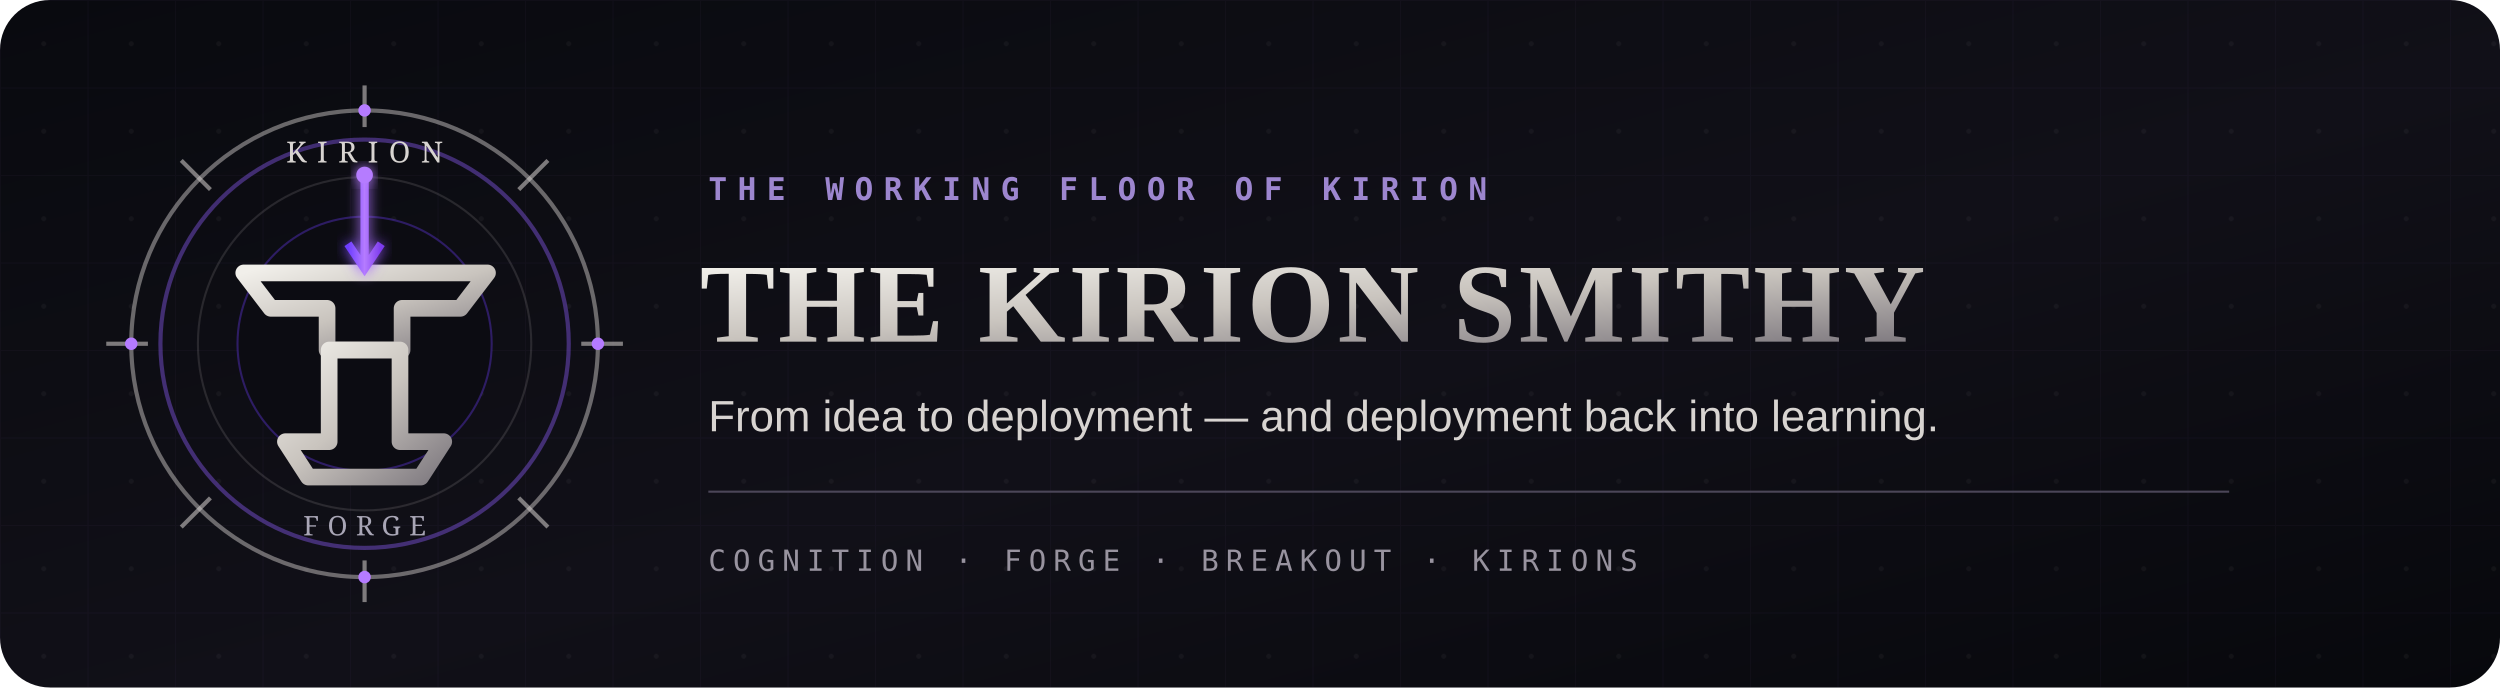
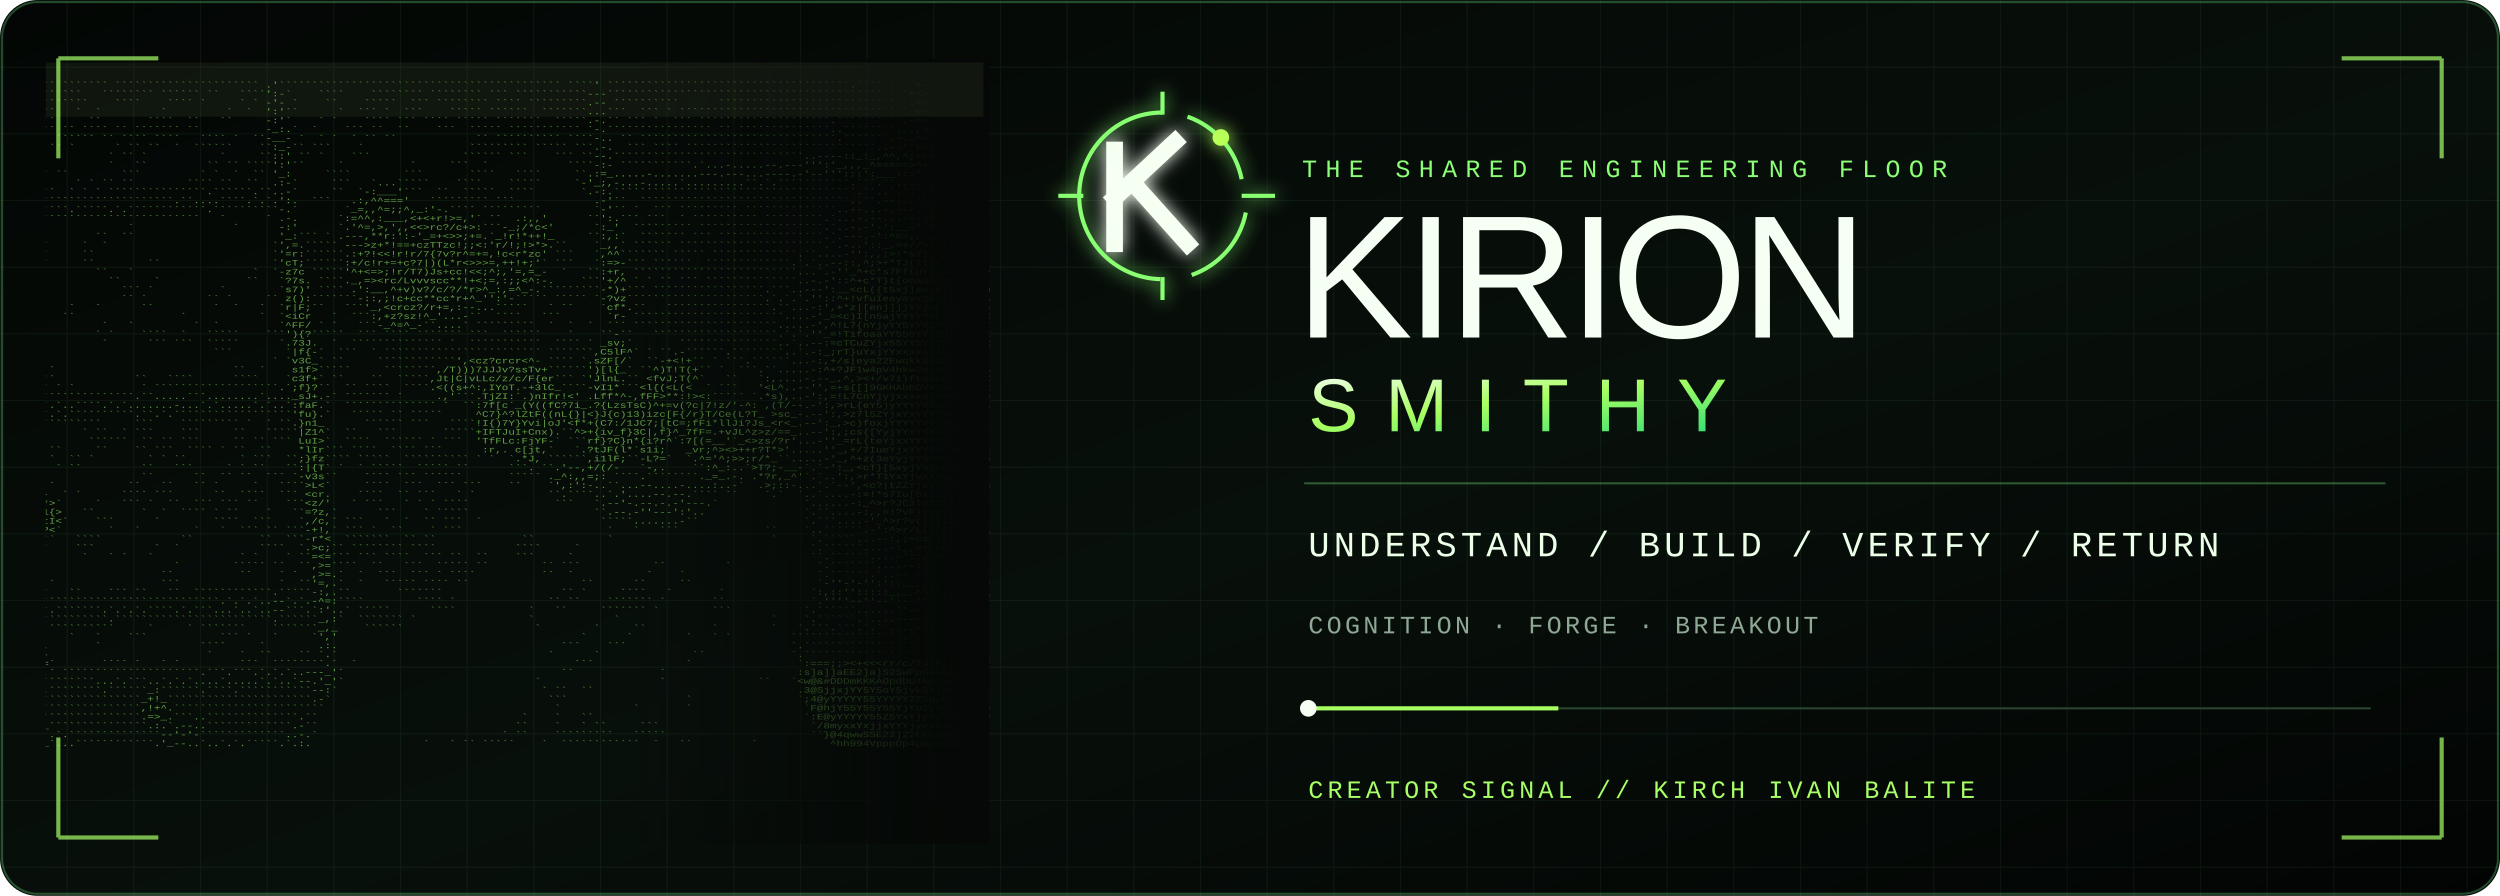
- <svg xmlns="http://www.w3.org/2000/svg" width="1200" height="330" viewBox="0 0 1200 330" role="img" aria-labelledby="title desc">
+ <svg xmlns="http://www.w3.org/2000/svg" width="1200" height="430" viewBox="0 0 1200 430" role="img" aria-labelledby="title desc">
  <defs>
-     <linearGradient id="bg" x1="0" y1="0" x2="1" y2="1">
-       <stop offset="0%" stop-color="#090A0F" />
-       <stop offset="55%" stop-color="#111018" />
-       <stop offset="100%" stop-color="#07080C" />
+     <linearGradient id="void" x1="0" y1="0" x2="1" y2="1">
+       <stop stop-color="#030604" />
+       <stop offset=".55" stop-color="#08100b" />
+       <stop offset="1" stop-color="#020403" />
    </linearGradient>
-     <linearGradient id="silver" x1="0" y1="0" x2="1" y2="1">
-       <stop offset="0%" stop-color="#F1EFEA" />
-       <stop offset="48%" stop-color="#C9C4BE" />
-       <stop offset="100%" stop-color="#7F7A80" />
+     <linearGradient id="fade" x1="0" y1="0" x2="1" y2="0">
+       <stop offset=".62" stop-color="#050806" stop-opacity="0" />
+       <stop offset=".94" stop-color="#050806" stop-opacity=".96" />
+       <stop offset="1" stop-color="#050806" />
    </linearGradient>
-     <linearGradient id="violet" x1="0" y1="0" x2="1" y2="0">
-       <stop offset="0%" stop-color="#6D3CFF" />
-       <stop offset="50%" stop-color="#B57BFF" />
-       <stop offset="100%" stop-color="#7C3AED" />
+     <linearGradient id="acid" x1="0" y1="0" x2="1" y2="1">
+       <stop stop-color="#eaffdf" />
+       <stop offset=".45" stop-color="#a8ff60" />
+       <stop offset="1" stop-color="#36df75" />
    </linearGradient>
-     <pattern id="engrave" width="42" height="42" patternUnits="userSpaceOnUse">
-       <path d="M42 0H0V42" fill="none" stroke="#B57BFF" stroke-opacity=".035" />
-       <circle cx="21" cy="21" r="1.2" fill="#D8D4D1" opacity=".05" />
+     <pattern id="grid" width="32" height="32" patternUnits="userSpaceOnUse">
+       <path d="M32 0H0V32" fill="none" stroke="#85ff99" stroke-opacity=".055" />
    </pattern>
-     <filter id="softGlow" x="-30%" y="-30%" width="160%" height="160%">
-       <feGaussianBlur stdDeviation="3" result="blur" />
+     <filter id="glow" x="-50%" y="-50%" width="200%" height="200%">
+       <feGaussianBlur stdDeviation="4" result="b" />
      <feMerge>
-         <feMergeNode in="blur" />
+         <feMergeNode in="b" />
        <feMergeNode in="SourceGraphic" />
      </feMerge>
    </filter>
+     <clipPath id="portrait">
+       <path d="M22 28H475V405H22z" />
+     </clipPath>
+     <style>
+       .mono{font-family:ui-monospace,SFMono-Regular,Consolas,Liberation Mono,monospace}.display{font-family:Arial Black,Arial,sans-serif}
+       .portrait{animation:breath 8s ease-in-out infinite}.scan{animation:scan 9s ease-in-out infinite}.trace{stroke-dasharray:120 1000;animation:trace 10s linear infinite}.pulse{animation:pulse 5s ease-in-out infinite}
+       @keyframes breath{0%,100%{opacity:.52}50%{opacity:.72}}@keyframes scan{0%{transform:translateY(-18px)}50%,100%{transform:translateY(390px)}}@keyframes trace{to{stroke-dashoffset:-1120}}@keyframes pulse{0%,100%{opacity:.42}50%{opacity:1}}
+       @media(prefers-reduced-motion:reduce){.portrait,.scan,.trace,.pulse{animation:none}}
+     </style>
  </defs>
-   <rect width="1200" height="330" rx="24" fill="url(#bg)" />
-   <rect width="1200" height="330" rx="24" fill="url(#engrave)" />
-   <g transform="translate(175 165)">
-     <circle r="112" fill="none" stroke="#D8D4D1" stroke-opacity=".46" stroke-width="2" />
-     <circle r="98" fill="none" stroke="#8B5CF6" stroke-opacity=".42" stroke-width="2" />
-     <circle r="80" fill="none" stroke="#D8D4D1" stroke-opacity=".14" stroke-width="1" />
-     <circle r="61" fill="#0C0C12" stroke="#6D3CFF" stroke-opacity=".34" stroke-width="1" />
-     <g stroke="#D8D4D1" stroke-width="2" opacity=".55">
-       <path d="M0-124v20M0 104v20M-124 0h20M104 0h20" />
-       <path d="M-88-88l14 14M88-88L74-74M-88 88l14-14M88 88L74 74" />
+   <rect width="1200" height="430" rx="18" fill="url(#void)" />
+   <rect x="1" y="1" width="1198" height="428" rx="17" fill="none" stroke="#78ff8f" stroke-opacity=".28" />
+   <rect width="1200" height="430" rx="18" fill="url(#grid)" />
+   <g clip-path="url(#portrait)">
+     <g class="portrait" transform="translate(14 42) scale(1.25 .96)" fill="#9cff69" opacity=".62">
+       <text class="mono" xml:space="preserve" font-size="4.2">
+         <tspan x="0" dy="0"> ``````````` `````````````````````` .'``````````````````````````````````````````` ````' `````````````````````````````````````.`````````&gt;- ````````````</tspan>
+         <tspan x="0" dy="4.45">````````   ```````` `````` ``   ````':-`    ````    ```````` ```````` ``` ```````````---``````````````````````````````````````````````^&lt;&gt;.````````````</tspan>
+         <tspan x="0" dy="4.45">`````````    ````    ```` `     ` ` -'- `    ``    `````  ``` ```````` ```` `````````.-- ``````````      `````````````````````````````:=^-````````````</tspan>
+         <tspan x="0" dy="4.45">````   `  `         `         `  `  ':'``      `  ``` `  ```    ````` ``````  ```````...```  ``` ` ```````````````````````````````````_&lt;+:````````````</tspan>
+         <tspan x="0" dy="4.45">````     ``       ````  ``   ``     -:'`    ` `    ```` ``` ```` ````` ```````  `````.-.`` ``` `  ``` ````````````````````.``````````.-&gt;&gt;_````````````</tspan>
+         <tspan x="0" dy="4.45">` `` `` ```` `` ``````` ``          -_:.`  `    ``` ``  ``    ```  ````` ``````````` `-.```````````````` `` ``````````````..````````...,=_````````````</tspan>
+         <tspan x="0" dy="4.45">`   `````` `` ```` ````   ```` `  ``-__- `  ` `  ` `` ``            `` `````````` ````-.. `` ``````````````````````````````.```````.-..^&gt;,````````````</tspan>
+         <tspan x="0" dy="4.45">`  `` `      ` `` ``  `  ``````    ``:_-`` ```    `                ````````` ````` ```.-.  ``` ```` `````````````````````````````..--''=&lt;;.-----'::':`</tspan>
+         <tspan x="0" dy="4.45"> `          ` `` `           `     ``::' `` `    ```              `````` ```    ``` ``--.`````````````````````````````..----::_:_,^^,^;&lt;r&lt;'_::::,__:_^</tspan>
+         <tspan x="0" dy="4.45">``          `   ``         `` `` ````':'``     `          `     ```  `            ````-:- ```````````.`...-.....--.---''':'_,,,_^=====&gt;^+,:_::''::::'`</tspan>
+         <tspan x="0" dy="4.45">``` ``        ```         ` `  `  `` '_:     ````        ```       ````   ````     ``.:=_.....-.......---.---...----.-'--''':::':___:::',_-.-`````.``.</tspan>
+         <tspan x="0" dy="4.45">``     ` ` `` ``        ```` ``  ``  .:-`     ```   `...`````    ````    `````     `-'_;,-...-.....`.........``.`.```````````.```.``...._,'``...`.....</tspan>
+         <tspan x="0" dy="4.45">````  ` ` ` ```````````````.``````.``..-`     ``  `-:___'```  ``  `````  ````       `.-:.`````````````````````````````````````.``..`.`.`,^_`..```..``.</tspan>
+         <tspan x="0" dy="4.45"> `````````````````````.``....````.`.`.':.  ```   .:,^^==='   ````````` ```            .-'``  ````````````````````````````````..``.--...`_,_`..`.....`.</tspan>
+         <tspan x="0" dy="4.45">``````.`````.`.````````````.``````````-.`       `_=,,^=;;^,_:'-.```` `````````        `-'`` `  ``` ````````` ``````````````..--...-.---.:,,`..`.---...</tspan>
+         <tspan x="0" dy="4.45">``````````````````````````   `      ` .-.      `:=^^,:___,&lt;+&lt;+r!&gt;=,'` ``  .:,,'      ``':.``` ```  ` `````````` `````````.`...-.--...---:^^......-.--.</tspan>
+         <tspan x="0" dy="4.45">               `               `      -:'      `.'^=,&gt;,',,&lt;&lt;&gt;rc?/c+&gt;:```-_;/*c&lt;'      `:_'  ````````` ```````````````````.`..-.-'-':__-'-^,----....---</tspan>
+         <tspan x="0" dy="4.45">          ``  ``                      '_:``` ` .---,**r:':-'_=+&lt;&gt;&gt;;+=.`_!r!*++!_     ``:,:`  ``````` ``` ````````````````.`.---.-':^=&gt;;,'_,.:-'-'-.--'</tspan>
+         <tspan x="0" dy="4.45"> ``     `  `                         `',=.````` ---&gt;z+*!==+czTTzc!;;&lt;:'r/!;!&gt;*&gt;.``    `_,,` `````` ``````````````````````.`.-..'::_,=+//&gt;:=:':::'''--'</tspan>
+         <tspan x="0" dy="4.45">```     ``                           `'=r:``````.:+?!&lt;&lt;!r!r/7{7v?r^=+=,!c&lt;r*zc' ```   `,^^``````` ````` `````````````.``....-'':,,;&gt;!*s7),+:^&gt;_:__'''-</tspan>
+         <tspan x="0" dy="4.45">```     ``        ``                 `'cT;``````:+/c!r+=+c?7|)(L*r&lt;&gt;&gt;&gt;=,++!+;'` ```   `:=&gt;-``` ``````  `````````````.`.`..--::,^;&gt;+*TJ(7I*r_&lt;r;_,^_':'</tspan>
+         <tspan x="0" dy="4.45">``        ``   `                  `  `-z7c `````'^+&lt;=&gt;;!r/T7)Js+cc!&lt;&lt;;^;,'=,=_-  `   ``:+r, `````````````````````````...`.-''_^+c*s7FftuY()+&lt;Lc&lt;;^^_:_</tspan>
+         <tspan x="0" dy="4.45">            ``     `             ``   `?7s. ````._,=&gt;&lt;rc/Lvvvscc**!+&lt;;=,:;;&lt;^:-.    ```'+/^ ` ` `` ``` ``````````````..-.-'::^+c*T}t[ooaqnIsc1izr&lt;;=^^</tspan>
+         <tspan x="0" dy="4.45">              ``` `          `        `s7)' ```` .':__,^+v)v?/c/?/*r&gt;^_:,=^_-.`````````-*)+``` `````````````````.```..---':__&lt;cL({t5xj]awyu|TyoFszr&lt;+&gt;</tspan>
+         <tspan x="0" dy="4.45">              `` `         `` `     `` z():```````-::,;!c+cc**cc*r+^_'':'-````` ````` `-?vz`````````````````````.`.`.`.''::^+!vfuIeayayx2Eo1/EZlFvz+cz</tspan>
+         <tspan x="0" dy="4.45">`     `   `      ``         `  `   `  `r|F;``   ```'_,&lt;crcz?/r+=,:--...`````   ` ``    `cf*.``   ````````````````.``...-:',+*z|[enj]jjYYjwEy&lt;hy5IFv?/z</tspan>
+         <tspan x="0" dy="4.45">`    ``                `           `  `&lt;iCr   `  ```:,+z?sz!^_'...-``  ````   ```       `r- ```````````````````````....-'_=&lt;c)I[n5ajYYYYYaE4&gt;p]aetC(Js</tspan>
+         <tspan x="0" dy="4.45">           `   `         `  `         `^FF/ ` `   ```-_^=^_-``....` `````````  `  `  `  ``` ``````````````````````.....-',^!L7{nYjyYY5YYY2Y9/6wjYn1CCJ</tspan>
+         <tspan x="0" dy="4.45">          ` `    ````  `   `````    ```'){?`````  ``` ```` ``````` ```  ``````    `    ``-``   ```````````````````.`.`.''_=!TifoaaYY555YY]ZO|]4jonIiII</tspan>
+         <tspan x="0" dy="4.45">           `      ``` ```  `````      `.73J.  `  `````````````` `  ```````````  ```` ` _sv;`       ```````````````..`..--:=cTCuZYjx55YY5Y]jhFjOjnn3{3l</tspan>
+         <tspan x="0" dy="4.45">                            ```        `|f{-`  ```  ` ```````````````````````` ```````,C5lF^` ` ``.-``````.````````..`.-:_;rT}uYxjYYxxxxxy2k1lbYu[l{CZ</tspan>
+         <tspan x="0" dy="4.45">                                     ` `v3C_` ``     ````````````',&lt;cz?crcr&lt;^- ```` `.sZF[/`  ``-+&lt;!+`` ` ```.``````...-:,+/s|eya22Ewqkk69dbji@pdP]xyn</tspan>
+         <tspan x="0" dy="4.45">`  `                           ``  `    s1f&gt;`````     ````````,/T)))7JJJv?ssTv+``````')[l{_` ``^)T!T(+`` `  ```.``.....-:^+?JF1w4pV4hkw2aj2xL=I3Js/ccc</tspan>
+         <tspan x="0" dy="4.45"> ```            ``   ````      ````    `c3f+` ``    ``  `````,Jt|C|vLLc/z/c/F{er``` `'JlnL.`` &lt;fvJ;T(^`   ``   `:,....-.--_,^,&gt;&lt;+/v7i}ftueeC[r3C1u33[u</tspan>
+         <tspan x="0" dy="4.45">``` ` `          ` ```````````````````.`;f}?``  `` ````  ````.&lt;((s+^:,IYoT.-+3lC_````-vI1*```&lt;l{(&lt;L(&lt;  ` ```   '&lt;L^..--'',=+s{[]9GKHAbbOVVUXm+]S}iiJio</tspan>
+         <tspan x="0" dy="4.45"> ```````````````.``.....```........`...._sJ+.-` ``````` `     .,'```.TjZI:`.)nIfr!&lt;' .Lff*^-,fFF&gt;**:!&gt;&lt;:````` `.*s),..-':,=!L7CnYjyjxxxxxjxaHLE]ni(J|3</tspan>
+         <tspan x="0" dy="4.45">`.`.`..````.`.`.......-...`.`.....`.`..`:faF.`  `````````````` `  ``:7f[c`_(Y((fC?7i_.?{LzsTsC)^+=v(?c|7!z/'-^: ,(T/--.-':,&gt;rL{eY5jyYYYYY5x5KIYSj{JC{l</tspan>
+         <tspan x="0" dy="4.45">.``.`.``````````.``.`.``````````````````'fu}.`   ````` `` `````     ^C7}^?lZtF((nL{}|&lt;}J{c)13)izc[F{/r}T/Ce(L?T_ &gt;sc_-.--':,&gt;z7l5ZYjxYxYYYYYAZ14xI|vCt</tspan>
+         <tspan x="0" dy="4.45"> ``````````     ```    ````````` `  ` ``.}n1_      `````` ```   ````!I{)7Y}Yvi|oJ'&lt;f*+(C7:/1JC7;[tC=;fFi*llJi?Js_&lt;r&lt;_.--':_,&gt;c)foxjYYYYYYYjahjLhn}|sT{</tspan>
+         <tspan x="0" dy="4.45"> `      ` ``  ` ```    ```     ``   `````|Z1^`  ``   ```       `````+IFTJuI+Cnx).``^&gt;+{iv_f}3C|,f}^_7fF=.+vJL^z&gt;z/==_..--':,;cs{[YyjYYYYYYYE22!knCTvv7</tspan>
+         <tspan x="0" dy="4.45">``       ``````  `` `` ```     `` `` ``` LuI&gt;`  ````  `````` ` ```  'TfFLc:FjYF-` ```rf}?C}n*{i?r^`:7[(=__'`_&lt;&gt;zs/?r'...-''_=rL{teYjxxYYYYY22k^w[3|vJv</tspan>
+         <tspan x="0" dy="4.45">`` ``     ``    `` ```  ```` ` ``  ``    *lIr``` ````  ```` ```      :r,. c[jt,`   `.?tJF(l*`s1i;   _vr;^&gt;&lt;&gt;++r?T*&gt;'.....''_,+/7IueYjxYYY5YESq=]oli)TL</tspan>
+         <tspan x="0" dy="4.45">`  `  `` `        ` ` ``        ` ```  ``;}fz```` `````  `````````` ` `  `.*J, ``````,i1lF;``-L?=`  `.^='^;&gt;&gt;;r/*_``.....-'_,^+z(3eYyjYY555qxyLnj[(Lss</tspan>
+         <tspan x="0" dy="4.45">`   ` ``         ``   ```     ` ` ``   ``:|{T` `  ` `````  ````` ``      ```. ``.'--,+/(/-   `-,.    ``:^_:..`&gt;T?;-__-`.`-':_,&lt;cT}[5xyjY555kZZFJ57|JLz</tspan>
+         <tspan x="0" dy="4.45">``               ``      ``  `` ``  ``` `-v3s``    ```` ``` ``````       ````` ._^:,,=;: ````.````````._=_.-. .*?r,_^'`.`..':,&gt;r*T1YxYjyxxYwyoicYi|TL/</tspan>
+         <tspan x="0" dy="4.45"> - `           ``   ``   `` `     `   ````&gt;L&lt;`     ````  ```  ``` ```    ``    `',:':-..``...--....-....:..-`  .&gt;;::-...`.`--',&lt;c?|tZZYjxYY2S37,uJ(T?!</tspan>
+         <tspan x="0" dy="4.45">_,-  ` `      ```` ```      ``  ````  ``` &lt;cr.    ````  `` ```   ` `           ``.````..`.'....--.--.```` ``    `.`  `..`....-:=!*s7Iu[5xZZjS|F:IC|L/;</tspan>
+         <tspan x="0" dy="4.45">:&lt;*&gt;`     `   ``` `  ``  ``` ``` ``    ```&lt;z/'   ` ```   ` ` ` ````             ```   `.--'-.--.-.-'---.`             `......-:_^&gt;r?JC3loZZZjJi!?FT*+=</tspan>
+         <tspan x="0" dy="4.45">|L1{&gt;   ``       `  `  ```` ` ``    `   ``=?z,`      ```    ` `````                   ``.--.-''---':'..               `.``....-:,,=!?vF}1u1lY|J+^?!&gt;=,</tspan>
+         <tspan x="0" dy="4.45">+(tI&lt;`    ```      `        ````  ```    `,/c,` ```   `  `  `` ```  `                  `````.......-``                `.```....-'_^&gt;r?v(}}}IoJr;:!;^^'</tspan>
+         <tspan x="0" dy="4.45"> =?&lt;`       `   `        `   `  ``` `` ```-+!,` ``` `  ``    ` ```                      `   `   ```             ``    `..``````.-':^&gt;r/L({CCIT=c:^,_''</tspan>
+         <tspan x="0" dy="4.45">` ``   ````            ``          ``  ```-r*&lt;  ```````  `` ``             ``           `                        `     `.`````...--:,;+czL))(/=r,:_''-</tspan>
+         <tspan x="0" dy="4.45">```    ```         `  `            ````  `.&gt;c;`` ```````` ````            ````     `                                   `.``````....-:_,=+cccz&lt;:&lt;_-''-.</tspan>
+         <tspan x="0" dy="4.45">`       `   ` `   `             ` `    ` ``=&lt;=``` ``` ````  ``` ``  ``    ```     `                                    ``.``````....-'::,;&gt;&lt;+;',-.--.-</tspan>
+         <tspan x="0" dy="4.45">``                    `        ````` ``  ``,&gt;=````  ``   ```  ````` ``        `` ```           ``         `             `.```````....--::,,==^'-..:-'.</tspan>
+         <tspan x="0" dy="4.45">                    ``          ``    ` `  ,&gt;=.`  `  ```  ``` ` ````          ``  `           `    `                    `.``````.`..--.-:'''::-:'.-':.</tspan>
+         <tspan x="0" dy="4.45"> ` `                ```               `  ``'=,.`  `   ````` ```` ``                 ``      ``     ``                   `-''-'-'':'::__,,,,^=;=^,'^,,,</tspan>
+         <tspan x="0" dy="4.45"> ``   ``    ``` ``   ``  ````````````.`````-:,.``       ```````                  `` `     ````   `       `             `:,::'':::::_,_,^^^=;&gt;&gt;=^_-,,,-</tspan>
+         <tspan x="0" dy="4.45">  ```````````````````````````.`.`.`..--`.`.-^=:````        ```` `              `` ``    ``````` `       ``             `.''''--''--'---''_:'':-''-'.-`</tspan>
+         <tspan x="0" dy="4.45">```.```````.`.`.`.````.`.```...`..`..--```.`:'..` `````      ````           `   ``     ``````` `        ```           `.``````......''------'':.--`--.</tspan>
+         <tspan x="0" dy="4.45">````````````.````````````````````````.``````_,:`  ``````` `                 `            `                       `    `.``````.`....-----'''.':`-'`-.-</tspan>
+         <tspan x="0" dy="4.45">-. ``````````     `     ` ```````    ```````_,_    ``````                    `        `     ``          `        `   `.```.```.`.``....-'::----.''.---</tspan>
+         <tspan x="0" dy="4.45">+,    `   `    ```           ``` `   `     `','                                     `      `        `   ` `         `````````````````.`.----....''-:::</tspan>
+         <tspan x="0" dy="4.45">s&lt;.       `               ````     `        .:.                                  ```    ```                         `.````````````````````...`.`-:'_',</tspan>
+         <tspan x="0" dy="4.45">|z-                        `    `  ``    `` `.`                                `      `              ``             `.``````````````````````.`..--;+^'</tspan>
+         <tspan x="0" dy="4.45">vs=`       ```` `   ` `         ```  ````````.`  `                                 ```              `                `:===;;&gt;&lt;+&lt;&lt;&lt;rr/c/TJ|Fi{F}i^&gt;?*c&gt;</tspan>
+         <tspan x="0" dy="4.45">&gt;c,` `````````````````````.```.```.`.`.`..---_'`                                 ``             `                    :s]a]]aEE2]a]S2SwPpG4bGpOH8C_!!^-</tspan>
+         <tspan x="0" dy="4.45">`,````````...`.```..`.`.`....`.....`.`..`--.'_'`                             `                  `              ``   `&lt;w@&amp;#DDDmKKKAOpdbU4keqyeYa#Y^'.?'</tspan>
+         <tspan x="0" dy="4.45">...````````.``````_:``````.````.```````````--:`                               ` ``  ``                               .3@SjjxjYY5Y5oY5jyk5Y]Snlx9Z;-7d(</tspan>
+         <tspan x="0" dy="4.45">.````````````````_+!_``````````````````````.-`                                 ```                  `                `;4@yYYYYY55YYYYY2Z5qyEoI1k[^+q%G</tspan>
+         <tspan x="0" dy="4.45">':```````````````,!+^.```````````````````````                                   `           `       `                 `F@hjY55Y55Y55YjYo2yay5[3]u;&lt;Sb4</tspan>
+         <tspan x="0" dy="4.45">:^'``````````````.=&gt;_.```..``````````````.``                               `    `   ``                                `:E@yYYYYY55Z5YxYjyYyY5oekx!^ymO</tspan>
+         <tspan x="0" dy="4.45">,;_```````````````.:.`.--..`````````````.-``                              ``    `   ` ``     ```                       `/8myxxYxjjxYYYjyxxxxYjYhkz_Ymp</tspan>
+         <tspan x="0" dy="4.45">,&gt;,.`.``````````````--'-'-`````````````..-.`                            ` ``    `````````   `````                      ``}@4qwwSSE22]22EEE2ayjxhpJ-5%G</tspan>
+         <tspan x="0" dy="4.45">_s_`...````````````.'_--..`..`.`.`````.`.:.                 `   ` `` `````    `  ````````````  `   ``         `           ^hh994VpppOp4pppVV4d9Vn- :6w</tspan>
+       </text>
    </g>
-     <g fill="#B57BFF">
-       <circle cx="0" cy="-112" r="3" />
-       <circle cx="112" cy="0" r="3" />
-       <circle cx="0" cy="112" r="3" />
-       <circle cx="-112" cy="0" r="3" />
+     <rect x="20" y="28" width="455" height="377" fill="url(#fade)" />
+     <rect class="scan" x="22" y="30" width="450" height="26" fill="#caff9b" opacity=".06" />
+   </g>
+   <g transform="translate(500 54)">
+     <g transform="translate(0 0)" filter="url(#glow)">
+       <path d="M18 40A40 40 0 0 1 58 0M70 2A40 40 0 0 1 96 32M98 48A40 40 0 0 1 72 78M57 80A40 40 0 0 1 18 40" fill="none" stroke="#89ff72" stroke-width="2" />
+       <path d="M35 18V63M35 41L64 14M44 34L70 63" fill="none" stroke="#f5fff2" stroke-width="8" stroke-linecap="square" stroke-linejoin="miter" />
+       <path d="M8 40h12M96 40h16M58-10V1M58 79v11" stroke="#89ff72" stroke-width="2" />
+       <circle class="pulse" cx="86" cy="12" r="4" fill="#b8ff59" />
    </g>
-     <g fill="none" stroke="url(#silver)" stroke-width="8" stroke-linejoin="round">
-       <path d="M-58-34H59L46-17H18V3h-36v-20h-27z" />
-       <path d="M-17 3h34v44h21L27 64h-54L-38 47h21z" />
+     <text x="125" y="31" class="mono" fill="#8cff76" font-size="12" letter-spacing="4">THE SHARED ENGINEERING FLOOR</text>
+     <text x="122" y="108" class="display" fill="#f6fff3" font-size="84" letter-spacing="-3">KIRION</text>
+     <text x="128" y="153" class="display" fill="url(#acid)" font-size="36" letter-spacing="13">SMITHY</text>
+     <path d="M126 178H645" stroke="#7dff85" stroke-opacity=".32" />
+     <text x="128" y="213" class="mono" fill="#ecffe8" font-size="17" letter-spacing="2">UNDERSTAND  /  BUILD  /  VERIFY  /  RETURN</text>
+     <text x="128" y="250" class="mono" fill="#8fa895" font-size="12" letter-spacing="1.6">COGNITION · FORGE · BREAKOUT</text>
+     <g transform="translate(128 286)">
+       <path d="M0 0H510" stroke="#29452e" />
+       <path class="trace" d="M0 0H510" stroke="#a7ff62" stroke-width="2" />
+       <circle cx="0" cy="0" r="4" fill="#f7fff5" />
    </g>
-     <path d="M0-80v44M-8-48L0-36l8-12" fill="none" stroke="url(#violet)" stroke-width="4" filter="url(#softGlow)" />
-     <circle cx="0" cy="-81" r="4" fill="#B57BFF" filter="url(#softGlow)" />
-     <text x="0" y="-87" text-anchor="middle" fill="#D8D4D1" font-family="Georgia, serif" font-size="14" letter-spacing="5">KIRION</text>
-     <text x="0" y="92" text-anchor="middle" fill="#A9A6B6" font-family="Georgia, serif" font-size="13" letter-spacing="4">FORGE</text>
+     <text x="128" y="329" class="mono" fill="#a8ff67" font-size="12" letter-spacing="2">CREATOR SIGNAL // KIRCH IVAN BALITE</text>
  </g>
-   <g>
-     <text x="340" y="96" fill="#9D86CF" font-family="ui-monospace, SFMono-Regular, Menlo, Consolas, monospace" font-size="15" font-weight="700" letter-spacing="5">THE WORKING FLOOR OF KIRION</text>
-     <text x="336" y="164" fill="url(#silver)" font-family="Georgia, 'Times New Roman', serif" font-size="54" font-weight="700" letter-spacing="1.5">THE KIRION SMITHY</text>
-     <text x="340" y="207" fill="#D8D4D1" font-family="Arial, sans-serif" font-size="21">From idea to deployment — and deployment back into learning.</text>
-     <path d="M340 236H1070" stroke="#4B4658" stroke-width="1" />
-     <path d="M340 236H655" stroke="url(#violet)" stroke-width="2.5" opacity=".8" />
-     <text x="340" y="274" fill="#98939F" font-family="ui-monospace, SFMono-Regular, Menlo, Consolas, monospace" font-size="14" letter-spacing="3.4">COGNITION · FORGE · BREAKOUT · KIRIONS</text>
-   </g>
+   <path d="M28 28h48M28 28v48M1172 28h-48M1172 28v48M28 402h48M28 402v-48M1172 402h-48M1172 402v-48" fill="none" stroke="#a7ff68" stroke-width="2" opacity=".7" />
</svg>
